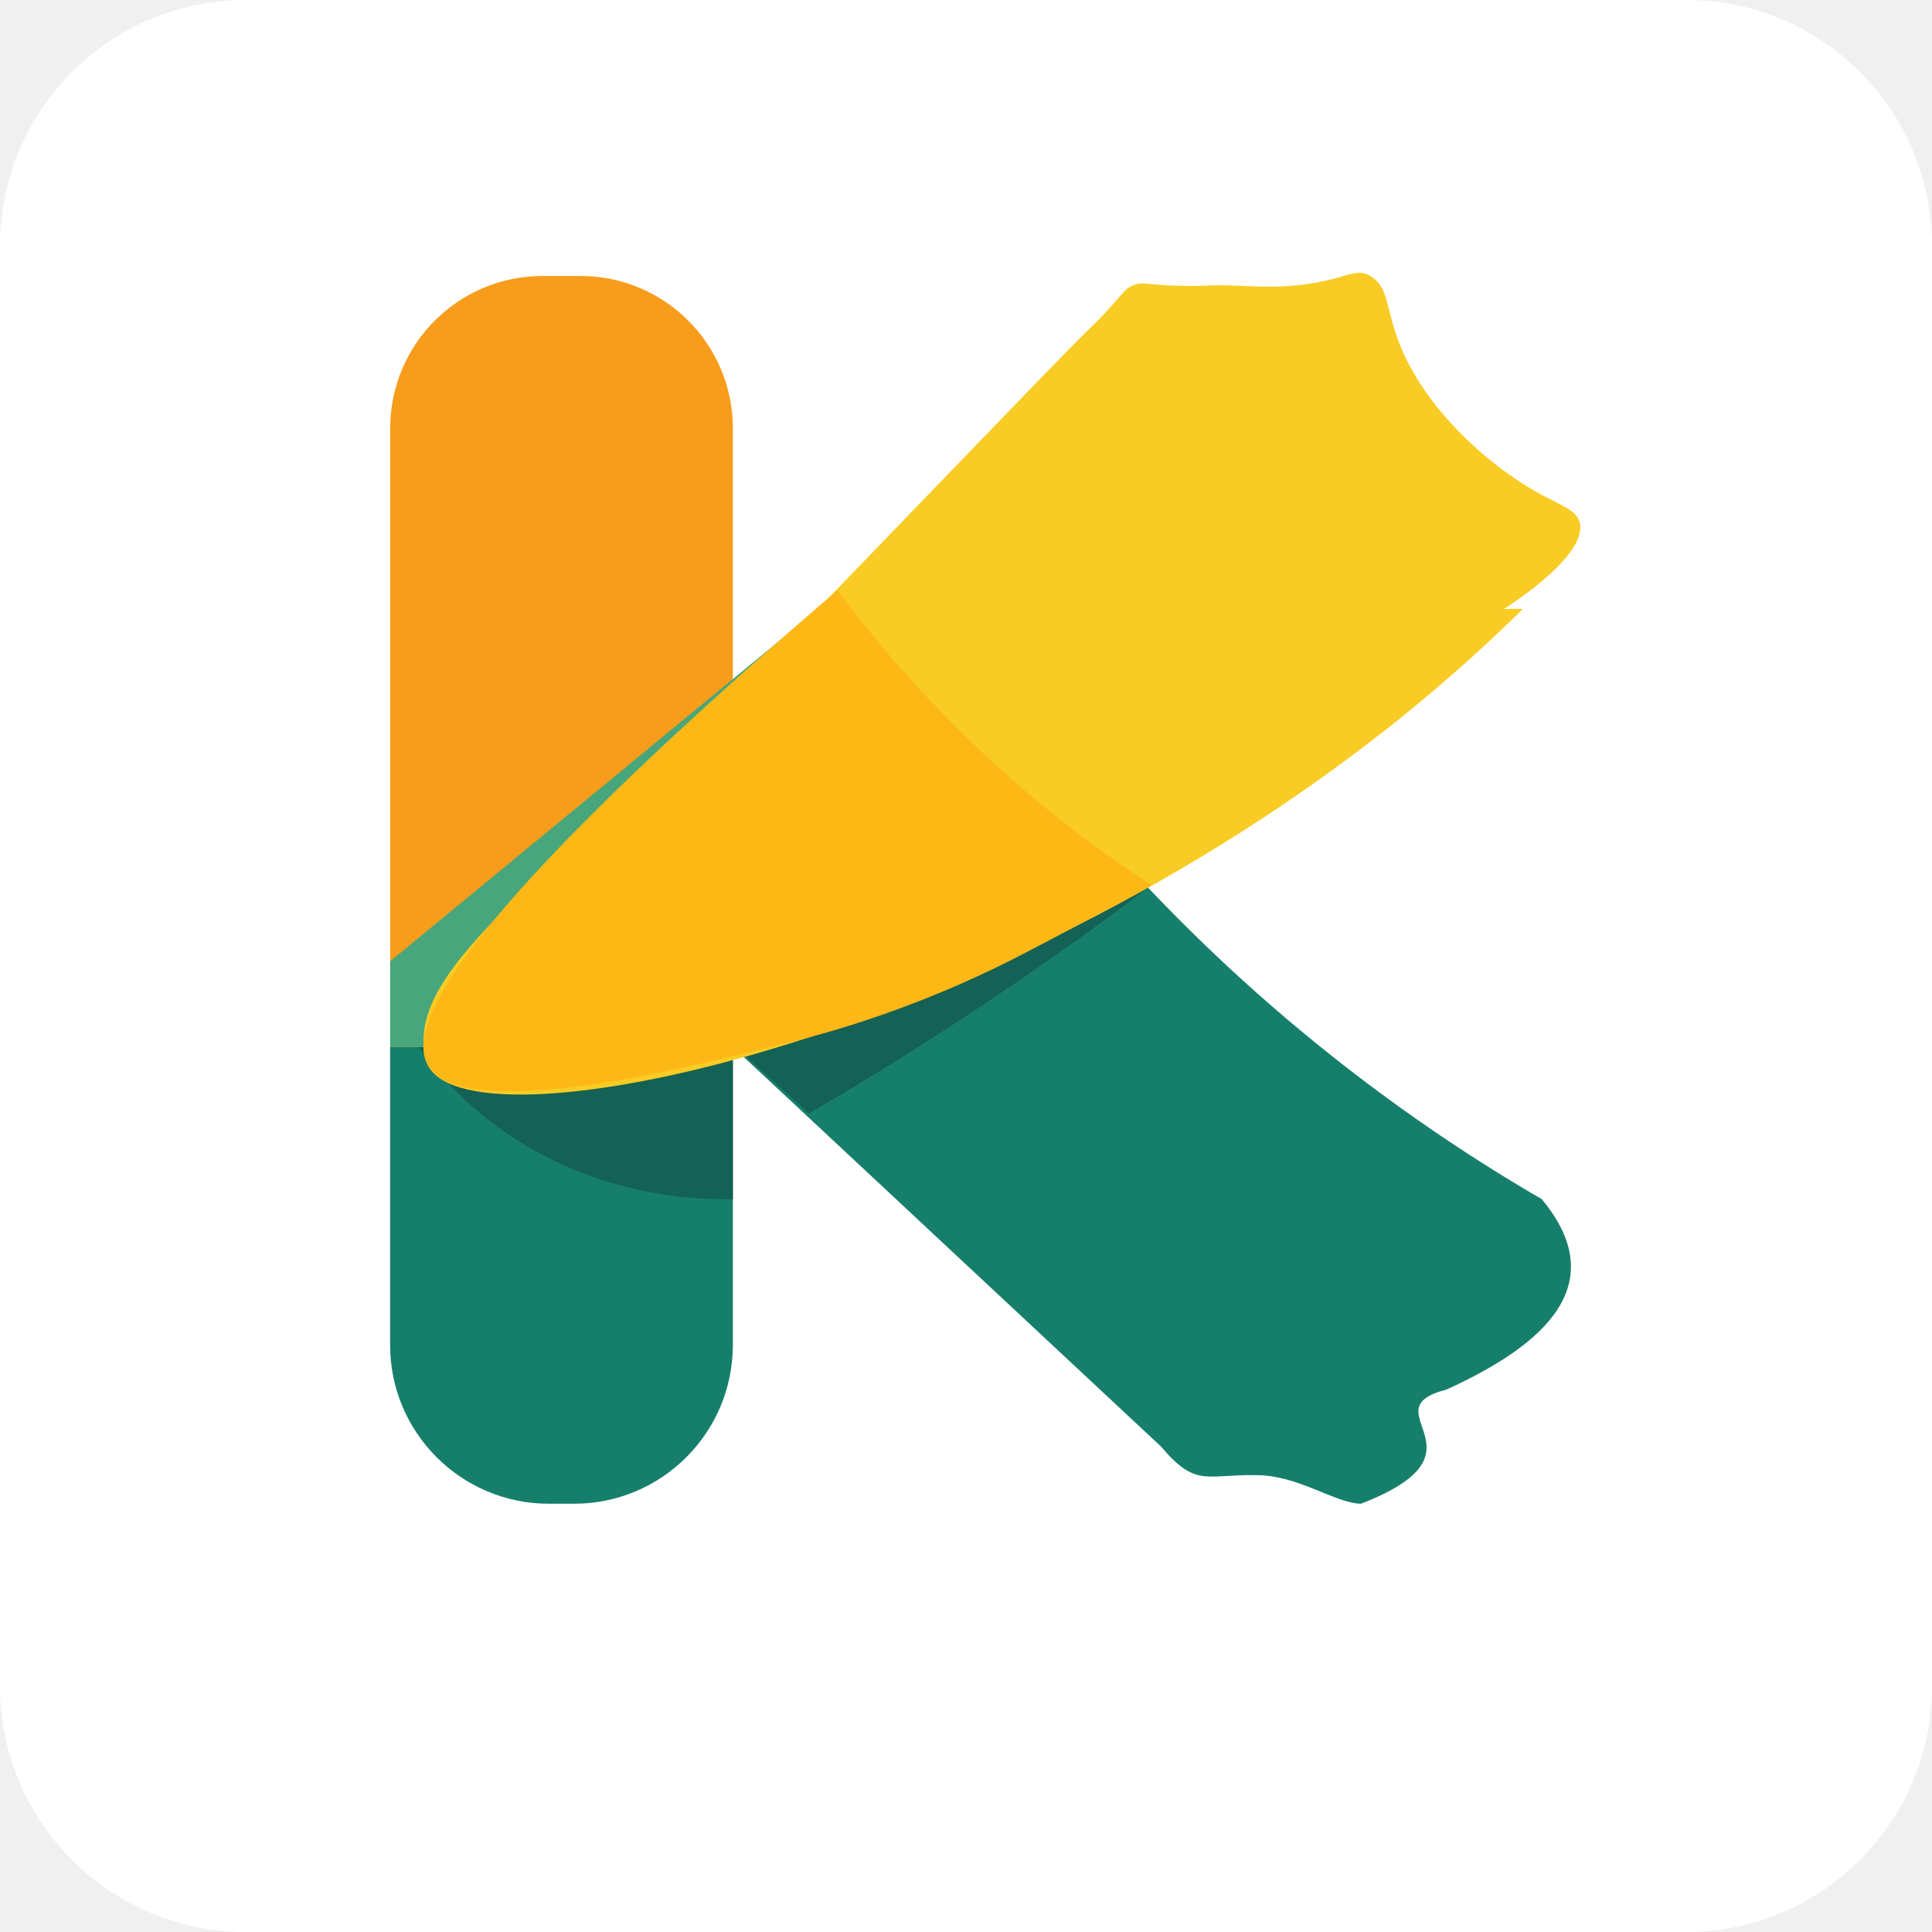
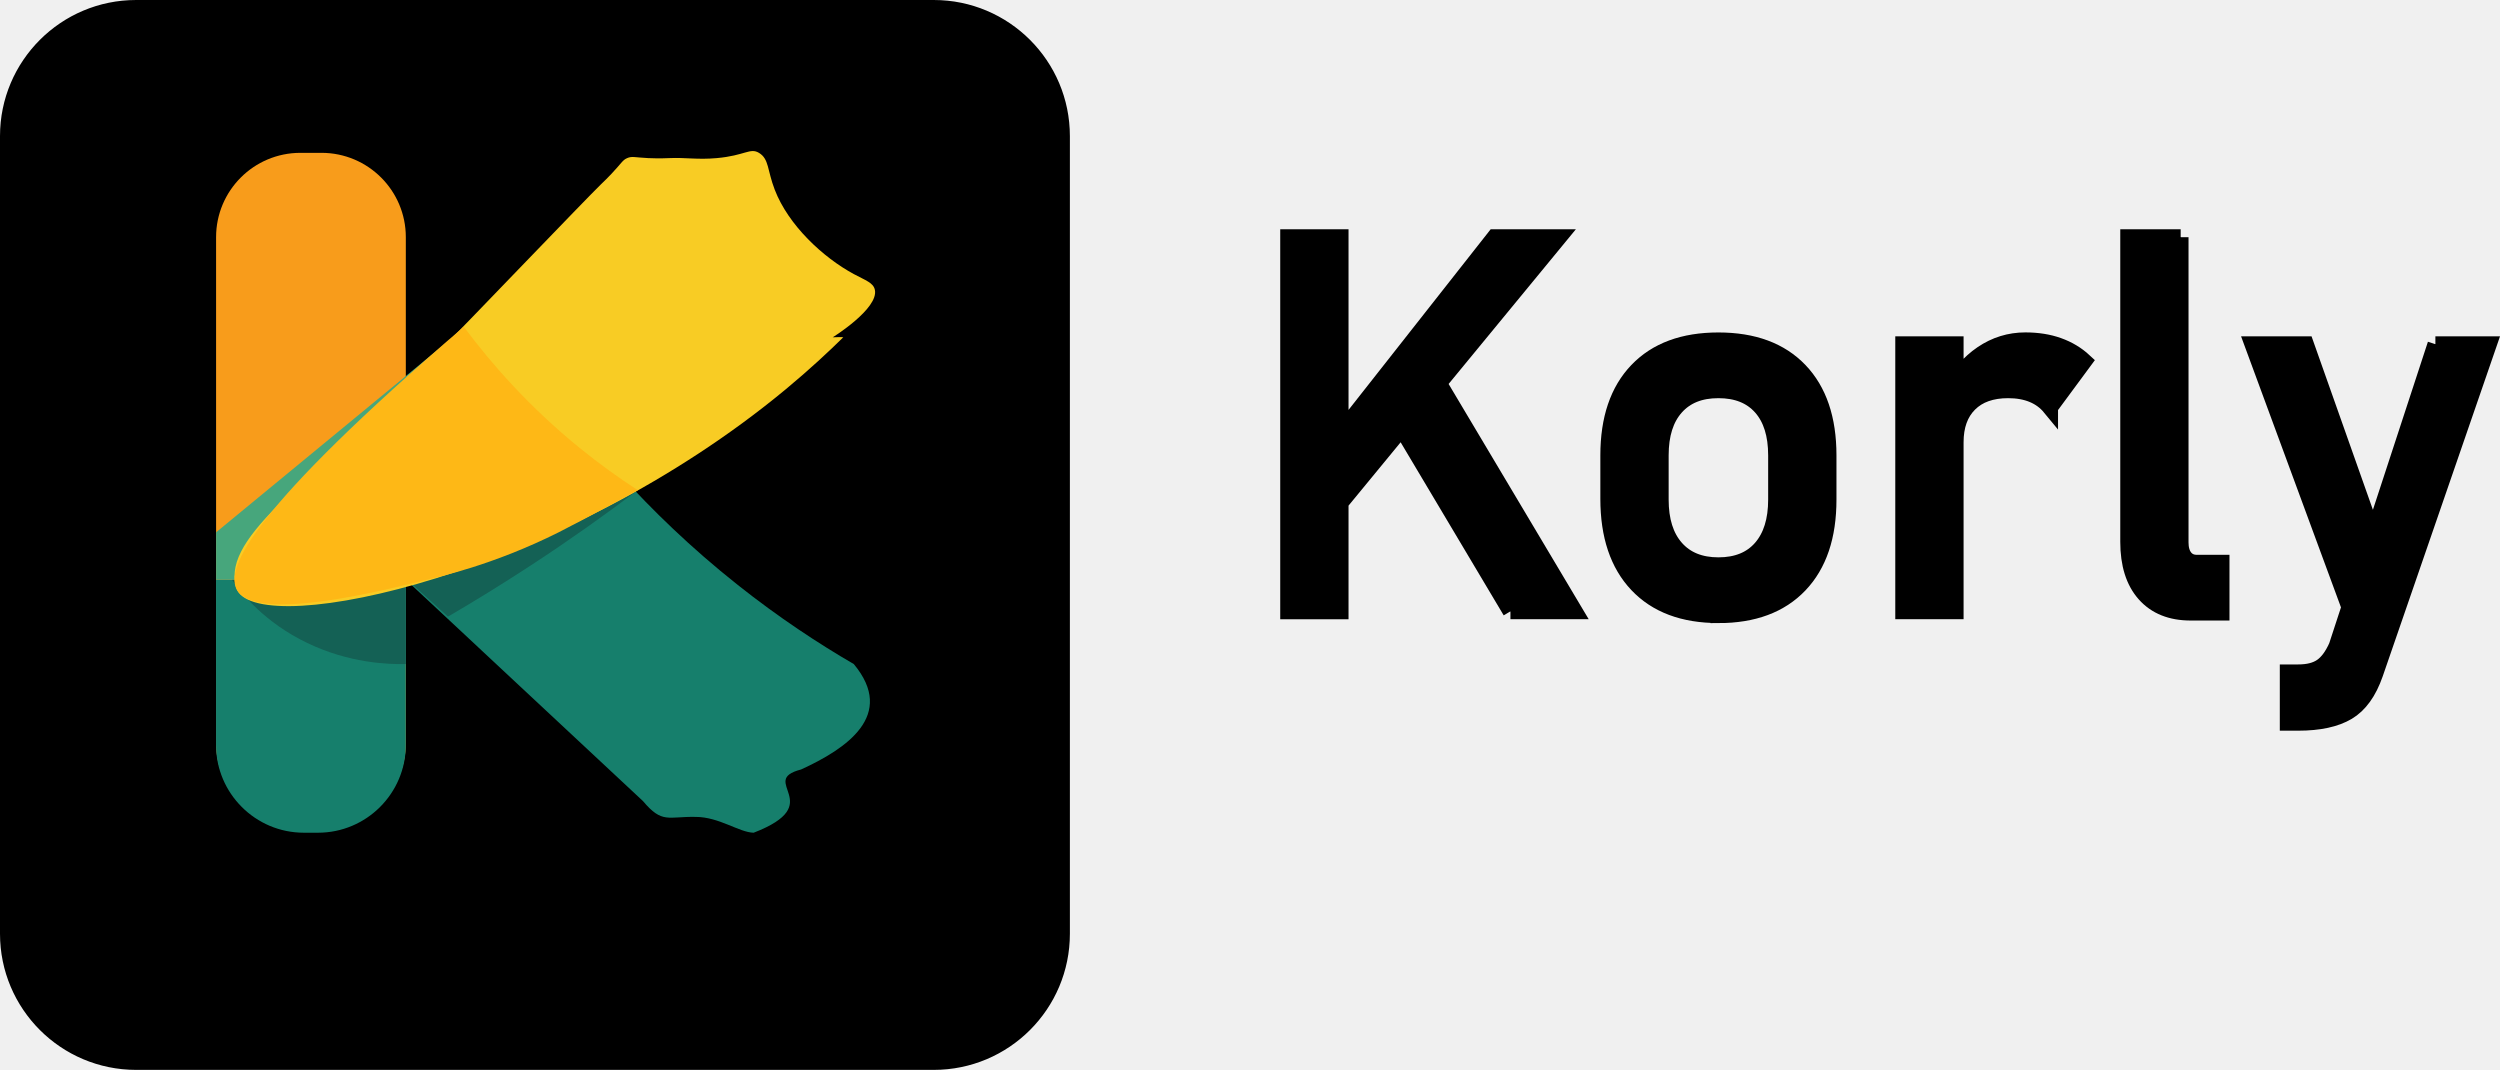
- <svg xmlns="http://www.w3.org/2000/svg" id="Capa_2" data-name="Capa 2" viewBox="0 0 203 203">
+ <svg xmlns="http://www.w3.org/2000/svg" id="Capa_2" data-name="Capa 2" viewBox="0 0 474.35 203">
  <defs>
    <style>
      .cls-1 {
        fill: #feb816;
      }

      .cls-2 {
        fill: #146155;
      }

      .cls-3 {
        fill: #f89c1b;
      }

      .cls-4 {
-         fill: #fff;
-         stroke: #fff;
+         stroke: #000;
        stroke-miterlimit: 10;
        stroke-width: 3px;
      }

      .cls-5 {
        fill: #f8cc24;
      }

      .cls-6 {
        fill: #167f6c;
      }

      .cls-7 {
        fill: #47a67c;
      }
    </style>
  </defs>
  <g id="Capa_3" data-name="Capa 3">
    <rect class="cls-4" x="1.5" y="1.5" width="200" height="200" rx="24.33" ry="24.33" />
  </g>
  <g id="Capa_2-2" data-name="Capa 2">
    <g>
      <path class="cls-6" d="M122,152c-16.17-15.09-32.33-30.19-48.5-45.28,11.51-7.43,30.41-14.21,44.28-16.53,5.86,6.47,13.2,13.66,22.22,20.81,7.77,6.16,15.26,11.09,22,15,8.07,9.71-1.41,16.07-10,20-8.38,2.17,5.21,6.51-9,12-2.74-.05-6.56-3-11-3-5.28-.11-6.34,1.35-10-3Z" />
      <rect class="cls-3" x="41" y="29" width="36" height="128" rx="16" ry="16" />
      <path class="cls-6" d="M41,110h36v31.33c0,9.2-7.47,16.67-16.67,16.67h-2.67c-9.2,0-16.67-7.47-16.67-16.67v-31.33h0Z" />
      <path class="cls-2" d="M121,93c-6.23,4.71-12.98,9.51-20.27,14.27-5.37,3.51-10.62,6.75-15.73,9.73-3.53-3.2-7.06-6.4-10.6-9.6,15.53-4.8,31.06-9.6,46.6-14.4Z" />
      <path class="cls-2" d="M77,126c-3.4.07-10.75-.18-18.7-4-8.08-3.88-12.47-9.39-14.3-12h33v16Z" />
      <path class="cls-7" d="M41,110v-9l51-42c-9.67,17-19.33,34-29,51h-22Z" />
      <path class="cls-5" d="M162,52c2.22,1.2,3.72,1.64,4,3,.74,3.57-8,9-8,9,1.94-.08,2,0,2,0-2.72,2.68-6.37,6.09-10.86,9.82-42.71,35.43-99.28,47.46-104.14,38.18-.12-.23-.19-.44-.27-.76-2.4-9.8,14.04-19.51,38.27-44.24,6.46-6.59,28.14-29.22,31-32,.91-.88,1.22-1.18,2-2,2.01-2.13,2.1-2.61,3-3,.93-.4,1.39-.13,4,0,0,0,.01,0,.02,0,2.06.09,3.61.02,3.98,0,3.07-.14,5.34.33,9,0,5.36-.48,6.31-2.01,8-1,1.94,1.16,1.56,3.26,3,7,2.59,6.73,9.16,12.85,15,16Z" />
      <path class="cls-1" d="M121,93s-10.1,5.54-15,8c-12.55,6.29-22.99,8.5-25,9-9.28,2.3-32.35,8.02-36,2-2.49-4.11,2.92-15.59,43-50,5.31,7.13,12.47,15.26,22,23,3.76,3.06,7.46,5.7,11,8Z" />
    </g>
+     <g>
+       <path class="cls-4" d="M244.41,115.99V45h9.96v71h-9.96ZM250.76,99.78l1.46-14.94,31.35-39.84h12.26l-45.07,54.79ZM286.6,115.99l-22.56-37.89,7.86-7.28,26.9,45.17h-12.21Z" />
+       <path class="cls-4" d="M326.05,116.72c-6.64,0-11.78-1.93-15.43-5.79-3.65-3.86-5.47-9.29-5.47-16.28v-8.25c0-6.93,1.82-12.3,5.47-16.11,3.65-3.81,8.79-5.71,15.43-5.71s11.78,1.9,15.43,5.71c3.65,3.81,5.47,9.18,5.47,16.11v8.4c0,6.97-1.82,12.36-5.47,16.19-3.65,3.83-8.79,5.74-15.43,5.74ZM326.05,107.25c3.48,0,6.18-1.09,8.08-3.27,1.9-2.18,2.86-5.24,2.86-9.18v-8.4c0-3.94-.95-6.98-2.86-9.13s-4.6-3.22-8.08-3.22-6.14,1.07-8.06,3.22c-1.92,2.15-2.88,5.19-2.88,9.13v8.4c0,3.94.96,7,2.88,9.18,1.92,2.18,4.61,3.27,8.06,3.27Z" />
+       <path class="cls-4" d="M361.11,115.99v-50.68h9.96v50.68h-9.96ZM388.99,77.32c-.88-1.07-1.99-1.89-3.32-2.44-1.33-.55-2.88-.83-4.64-.83-3.16,0-5.61.87-7.35,2.61-1.74,1.74-2.61,4.16-2.61,7.25l-1.03-9.77c1.53-2.99,3.54-5.34,6.03-7.03,2.49-1.69,5.23-2.54,8.23-2.54,2.31,0,4.4.33,6.27,1,1.87.67,3.51,1.65,4.91,2.95l-6.49,8.79Z" />
+       <path class="cls-4" d="M413.75,45v57.91c0,1.2.27,2.15.81,2.83s1.29,1.03,2.27,1.03h4.69v9.47h-5.86c-3.74,0-6.66-1.17-8.74-3.52-2.08-2.34-3.12-5.65-3.12-9.91v-57.81h9.96Z" />
+       <path class="cls-4" d="M447.58,120.14l-20.21-54.83h10.16l15.58,44.04-5.52,10.79ZM462.09,65.31h10.16l-21.58,62.55c-1.21,3.48-2.95,5.9-5.22,7.25-2.28,1.35-5.4,2.03-9.38,2.03h-2v-9.57h2c1.86,0,3.33-.37,4.42-1.12,1.09-.75,2.04-2.03,2.86-3.86l18.75-57.28Z" />
+     </g>
  </g>
</svg>
